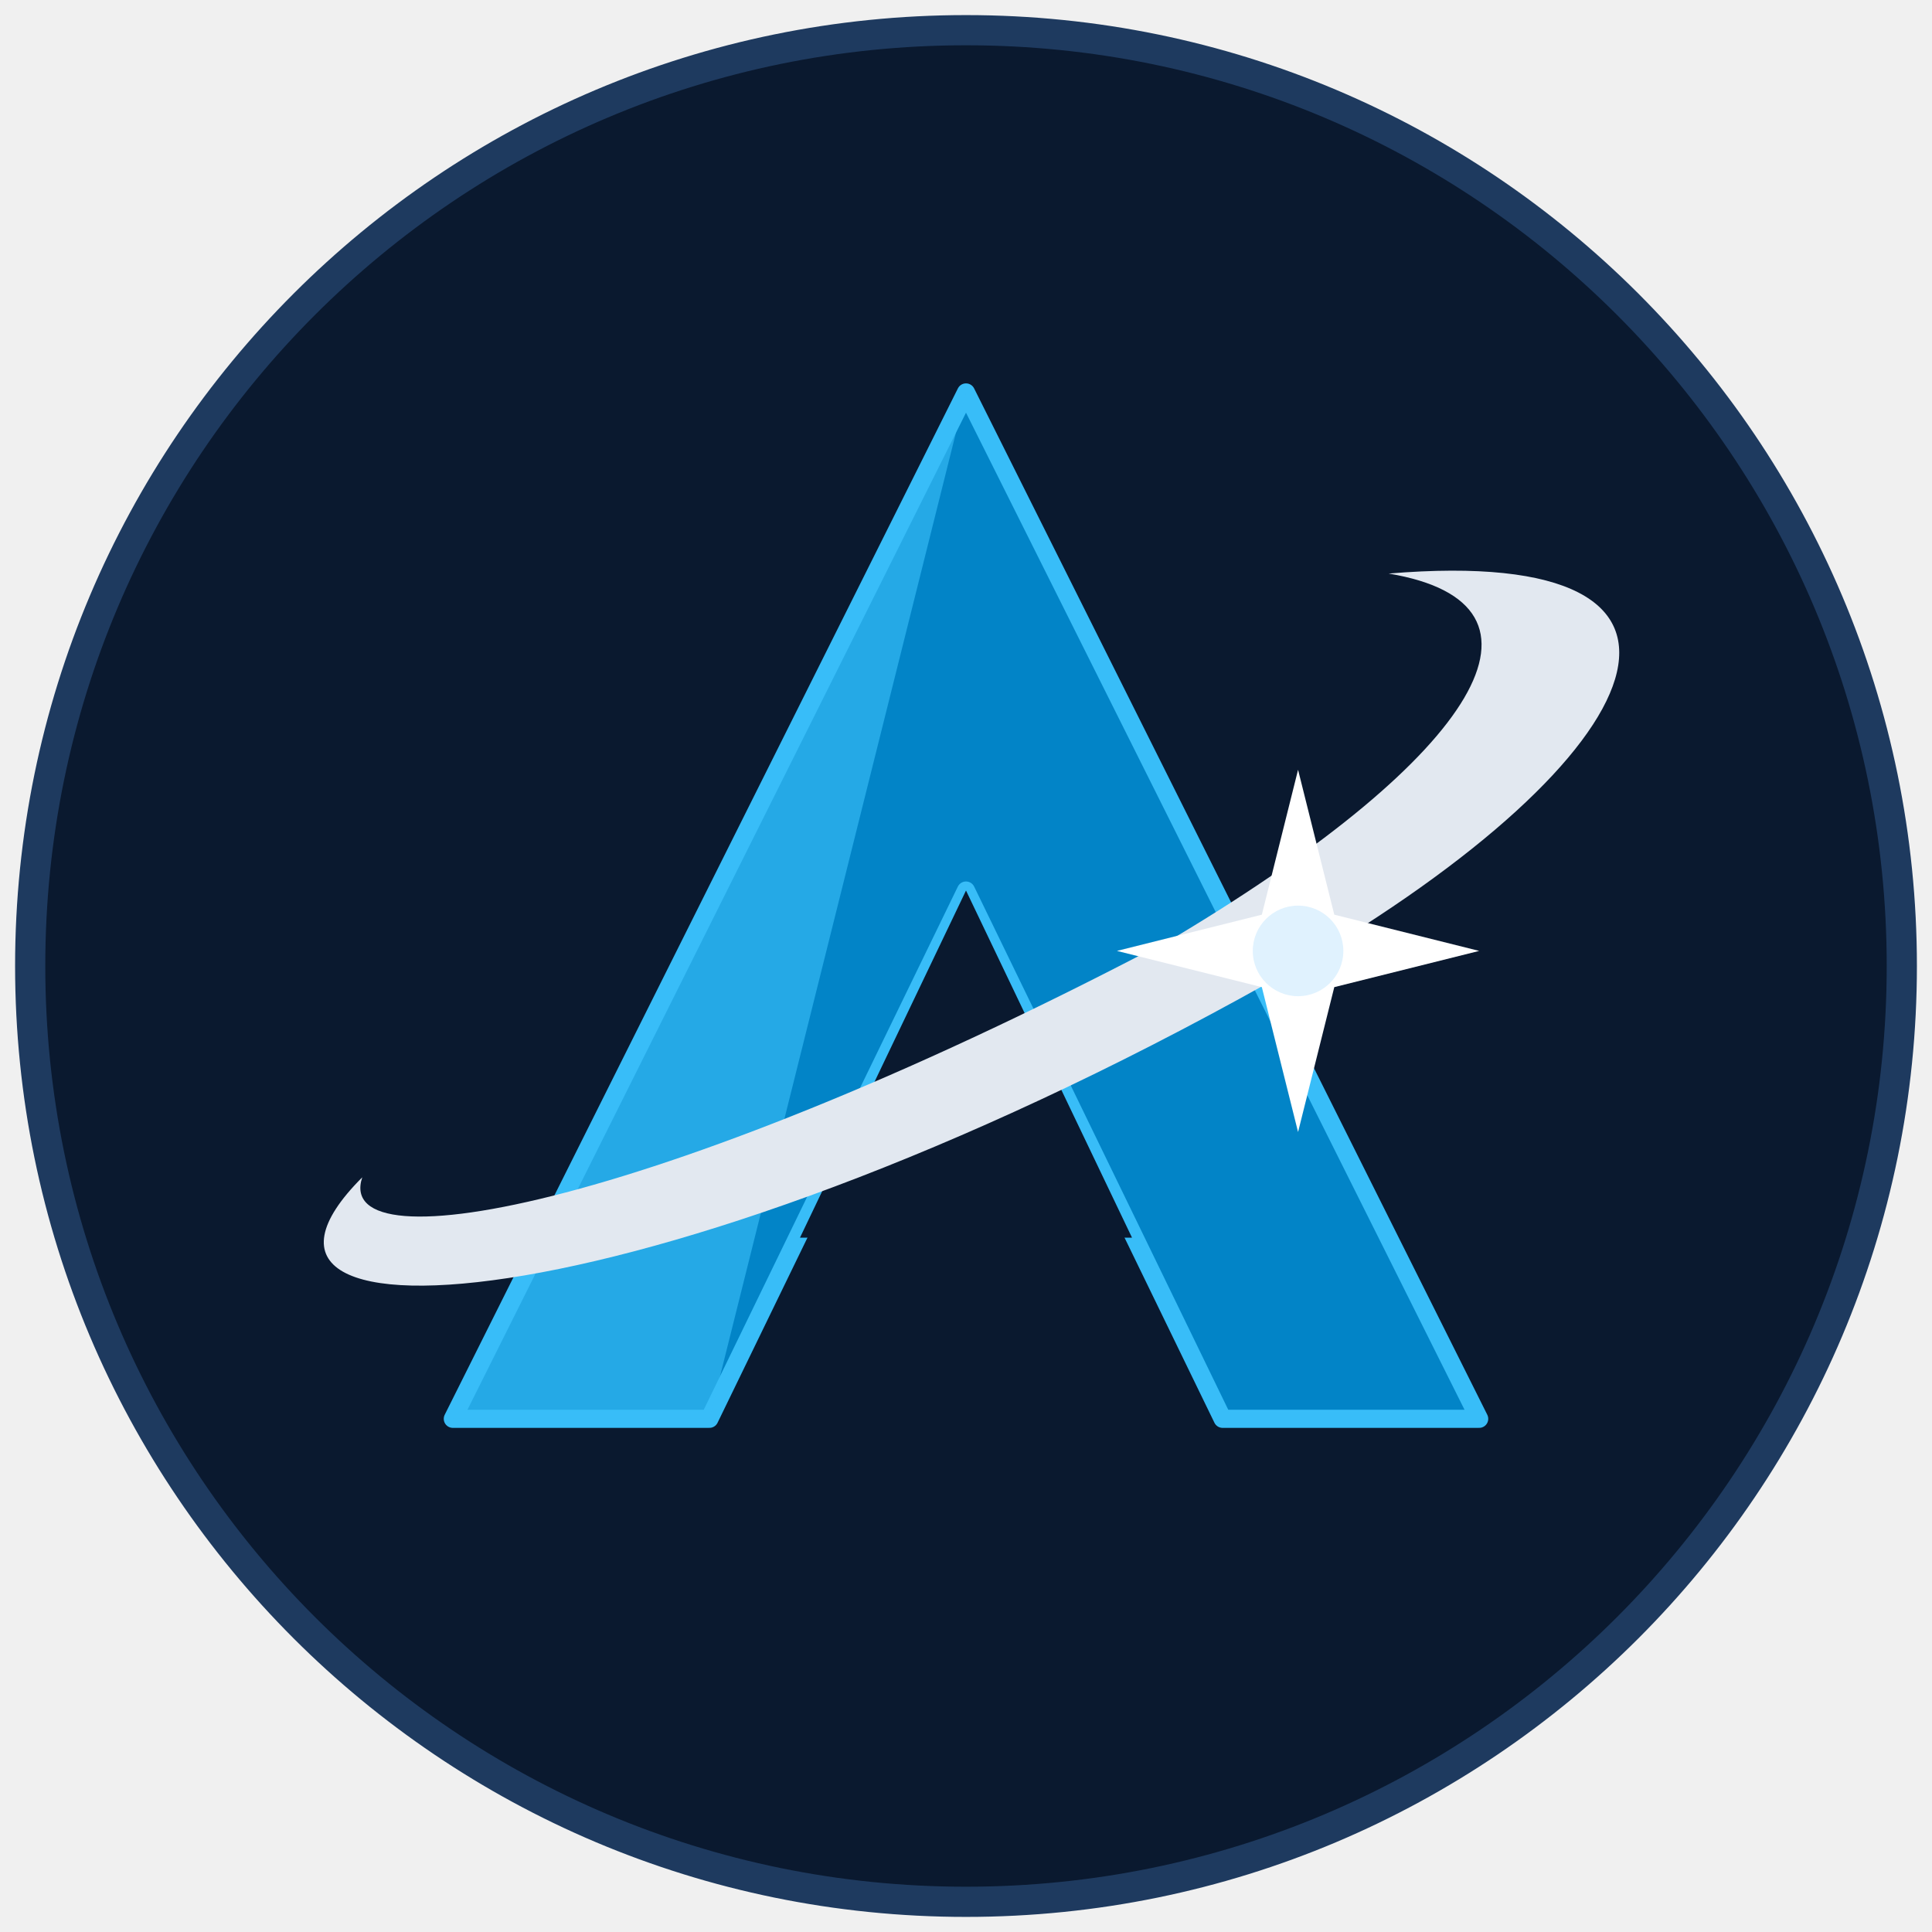
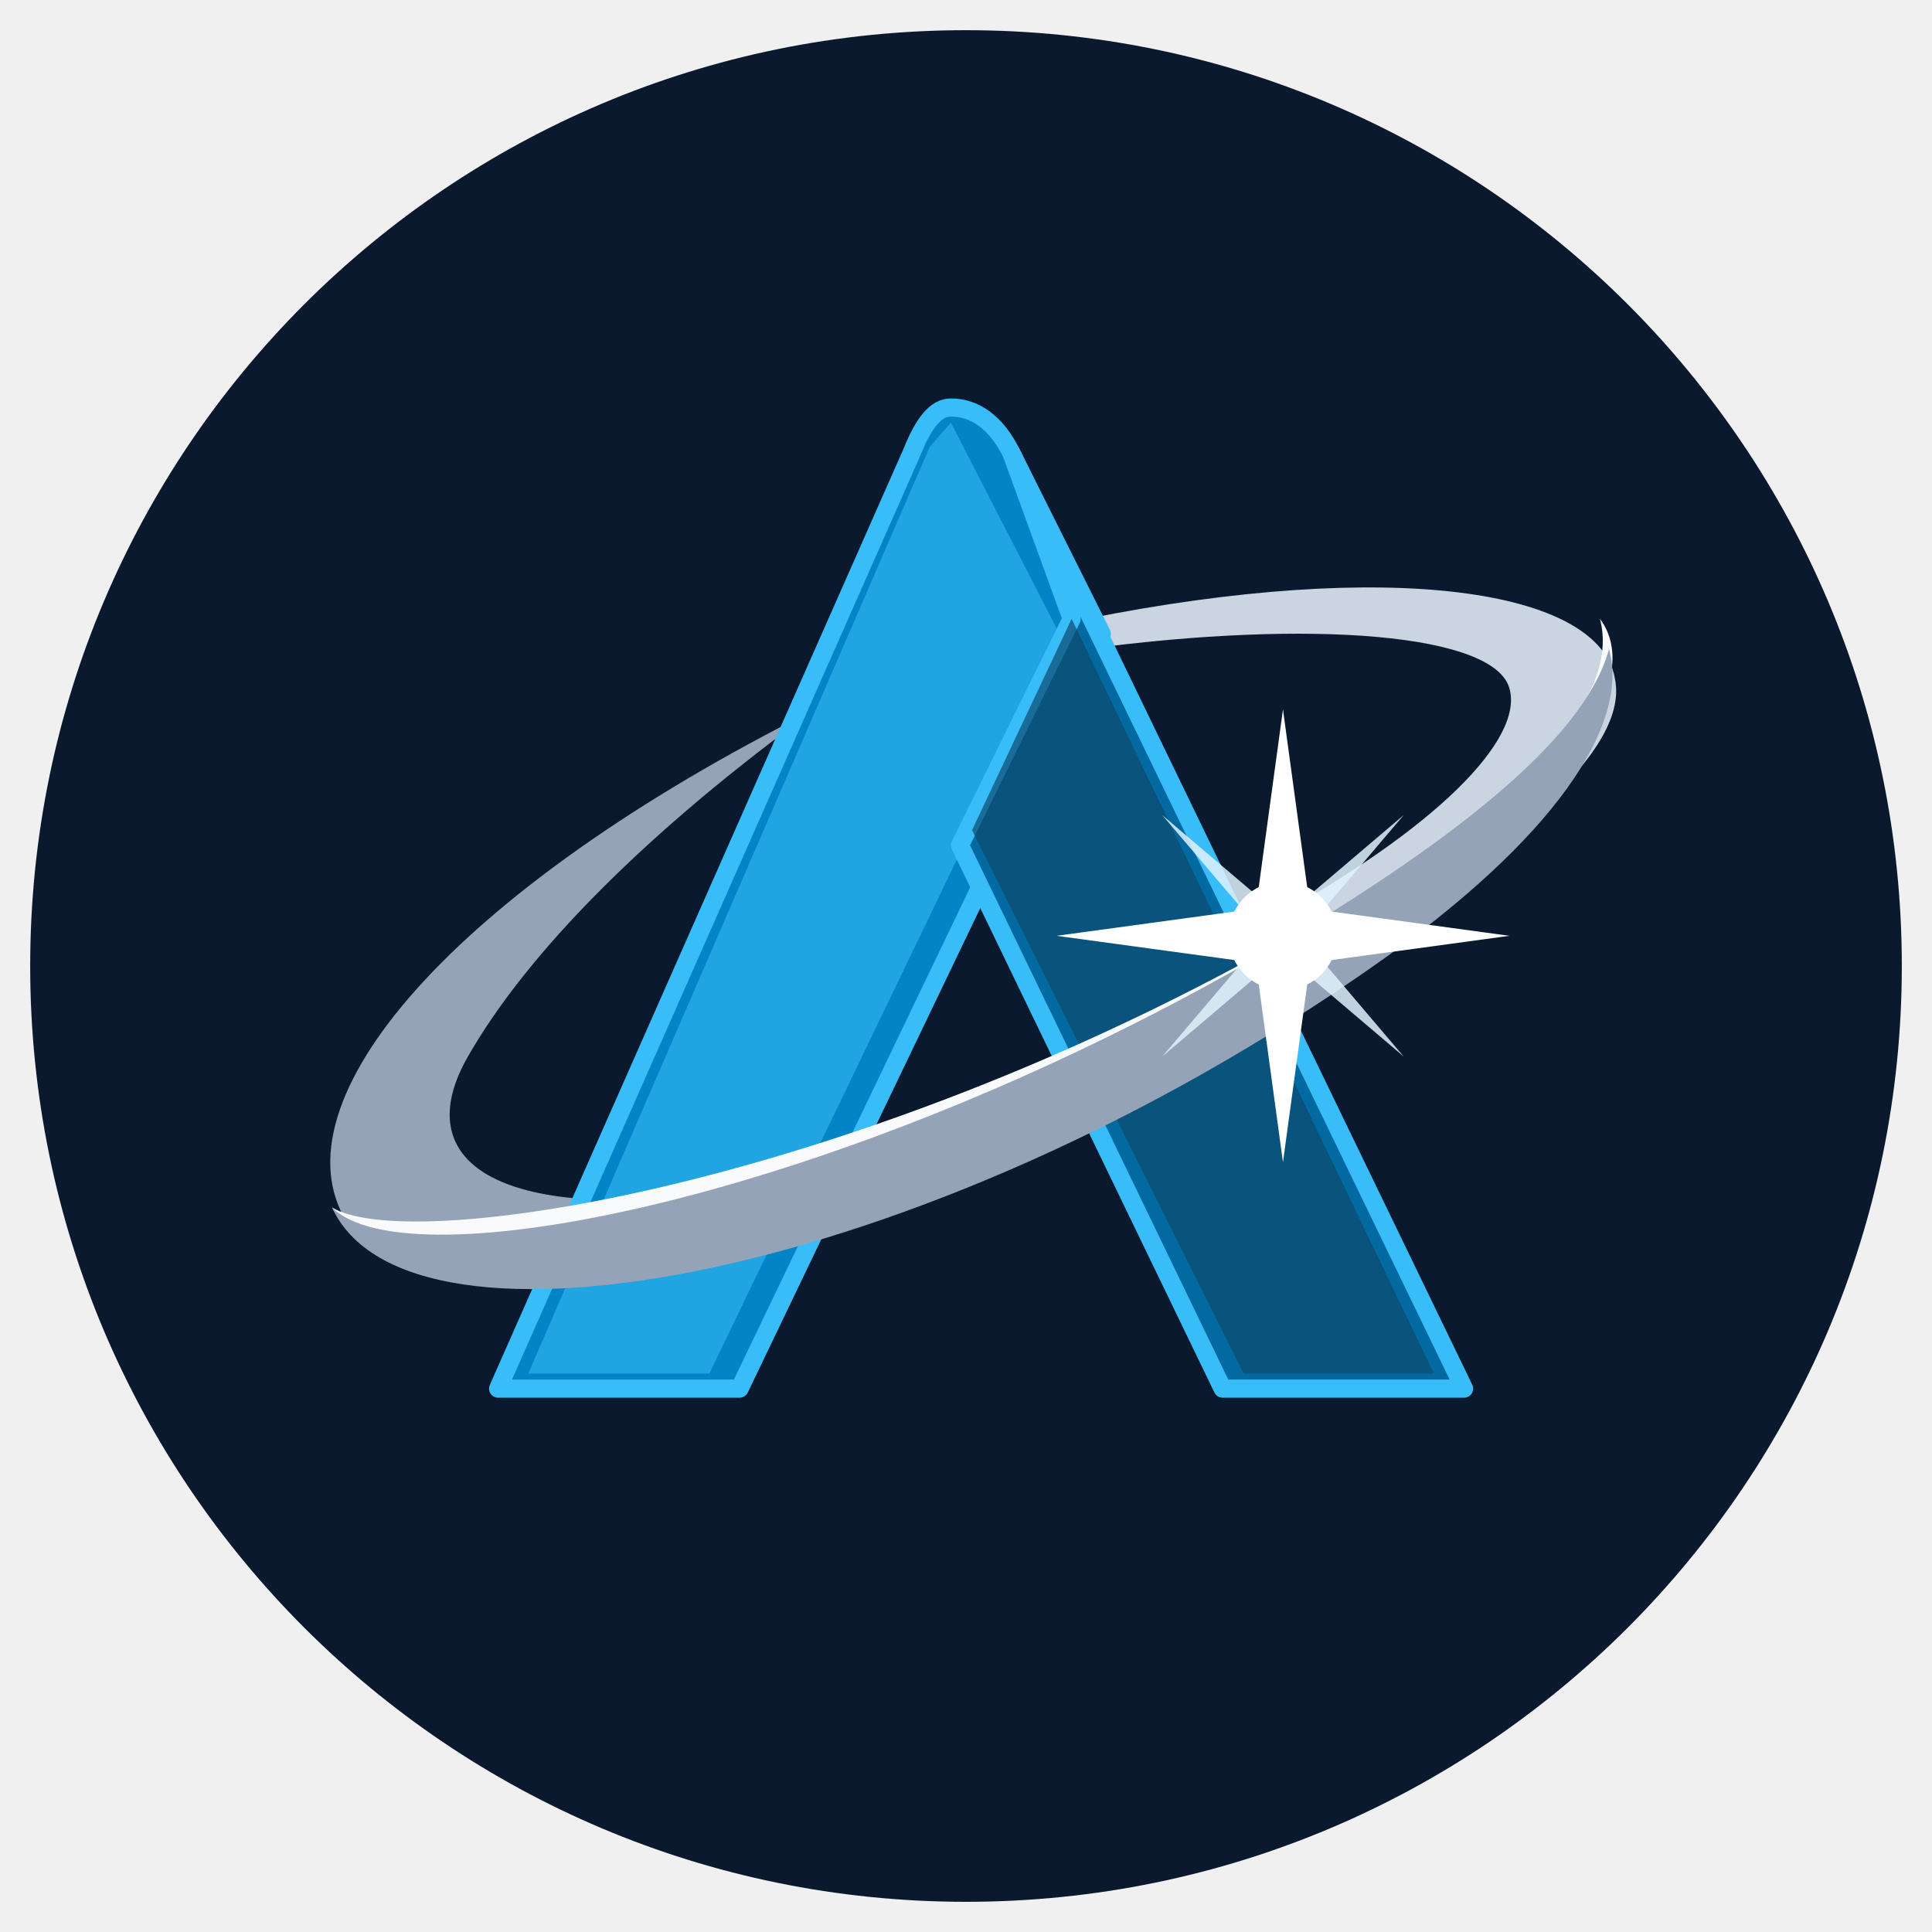
<svg xmlns="http://www.w3.org/2000/svg" width="64" height="64" viewBox="0 0 64 64">
-   <circle cx="32" cy="32" r="31" fill="#0A192F" stroke="#1E3A5F" stroke-width="1" />
-   <path d="M32 13 L15 47 H23.5 L32 29.5 L40.5 47 H49 L32 13 Z" fill="#0284C7" stroke="#38BDF8" stroke-width="0.6" stroke-linejoin="round" />
-   <path d="M32 13 L23.5 47 H15 Z" fill="#38BDF8" opacity="0.65" />
-   <path d="M32 29.5 L26.5 41 H37.5 Z" fill="#0A192F" />
-   <path d="M12 39 C6 45, 22 44, 43 32 C55 25, 58 18, 46 19 C52 20, 49 25, 39 31 C22 40, 11 42, 12 39 Z" fill="#E2E8F0" />
-   <path d="M43 25.5 L44.2 30.3 L49 31.5 L44.2 32.7 L43 37.5 L41.8 32.7 L37 31.5 L41.8 30.3 Z" fill="#FFFFFF" />
-   <circle cx="43" cy="31.5" r="1.5" fill="#E0F2FE" />
+   <circle cx="32" cy="32" r="31" fill="#0B192E" />
+   <path d="M27 23.5 C15 29.5, 9 36.5, 11.5 40.5 C13.5 42.5, 18.5 41.5, 24 39.5 C16.5 40.5, 13.5 38.5, 15.5 35 C17.5 31.5, 21.5 27.5, 27 23.5 Z" fill="#94A3B8" />
+   <path d="M36 20.5 C46 18.5, 53 19.5, 53.5 22.5 C54 25, 49.5 28.5, 43.5 32 L42 30.5 C47.5 27.5, 50.5 24.5, 50 22.8 C49.5 21, 43.5 20.5, 36 21.5 Z" fill="#CBD5E1" />
+   <path d="M31.5 13.5 C32.3 13.5, 33 14, 33.5 15 L36.5 21 L24.5 46 H16.5 L30.2 15 C30.6 14, 31 13.5, 31.5 13.5 Z" fill="#0284C7" stroke="#38BDF8" stroke-width="0.6" stroke-linejoin="round" />
+   <path d="M31.5 14 L35.2 21.2 L23.5 45.5 H17.5 L30.8 14.8 Z" fill="#38BDF8" opacity="0.55" />
+   <path d="M33.5 15 L48.5 46 H40.5 L31.8 28 L35.5 20.5 Z" fill="#0369A1" stroke="#38BDF8" stroke-width="0.6" stroke-linejoin="round" />
+   <path d="M35.5 20.5 L47.5 45.5 H41.2 L32.2 27.5 Z" fill="#0C4A6E" opacity="0.7" />
+   <path d="M11 40 C13.5 44.5, 29.5 41.5, 44.5 31.5 C52 26.5, 54.5 22.5, 53 20.5 C53.8 23.5, 49.5 27.5, 41 32 C27 39.5, 13.5 41.5, 11 40 Z" fill="#F8FAFC" />
+   <path d="M11 40 C13.5 45.5, 30.5 42.5, 45.5 32 C51.5 27.8, 54 24, 53.3 21.5 C52.5 24.5, 48 28, 41.5 31.8 C27.5 39.8, 13.5 42.5, 11 40 Z" fill="#94A3B8" />
+   <path d="M42.5 23.5 L43.4 30.1 L50 31 L43.4 31.9 L42.5 38.5 L41.6 31.9 L35 31 L41.6 30.1 Z" fill="#FFFFFF" />
+   <path d="M38.5 27 L42.5 30.4 L46.5 27 L43.1 31 L46.5 35 L42.5 31.6 L38.5 35 L41.9 31 Z" fill="#E0F2FE" opacity="0.85" />
+   <circle cx="42.5" cy="31" r="1.8" fill="#FFFFFF" />
</svg>
